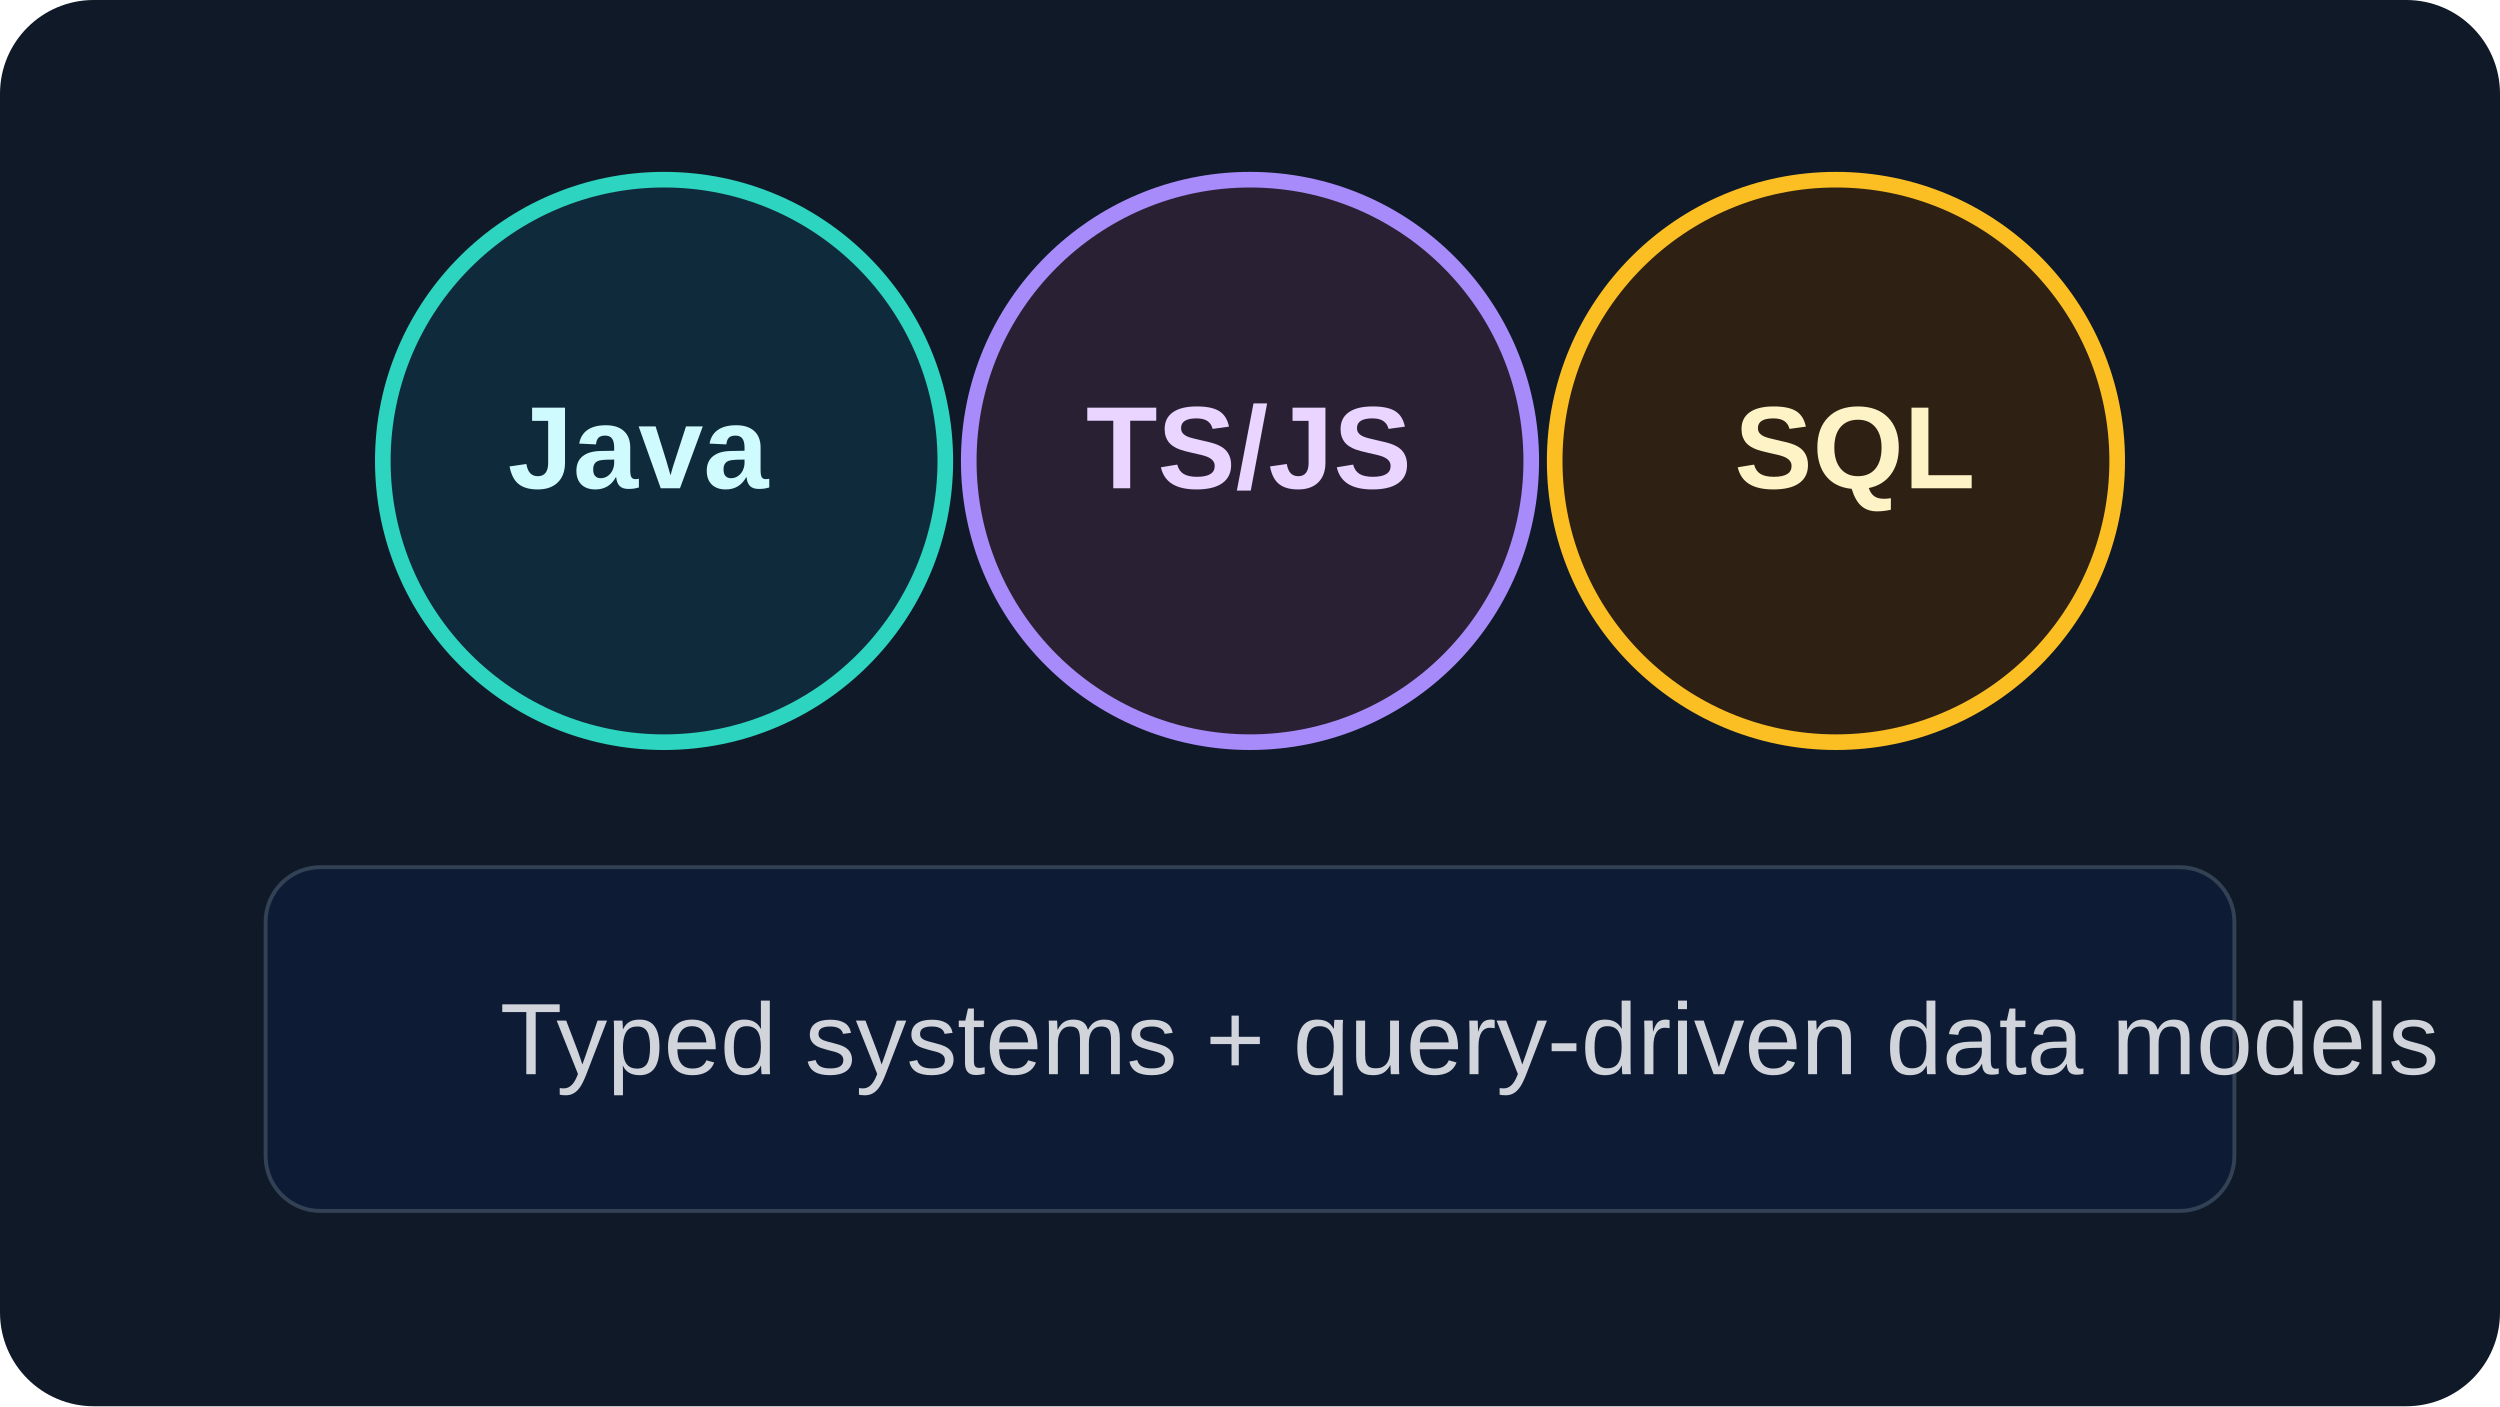
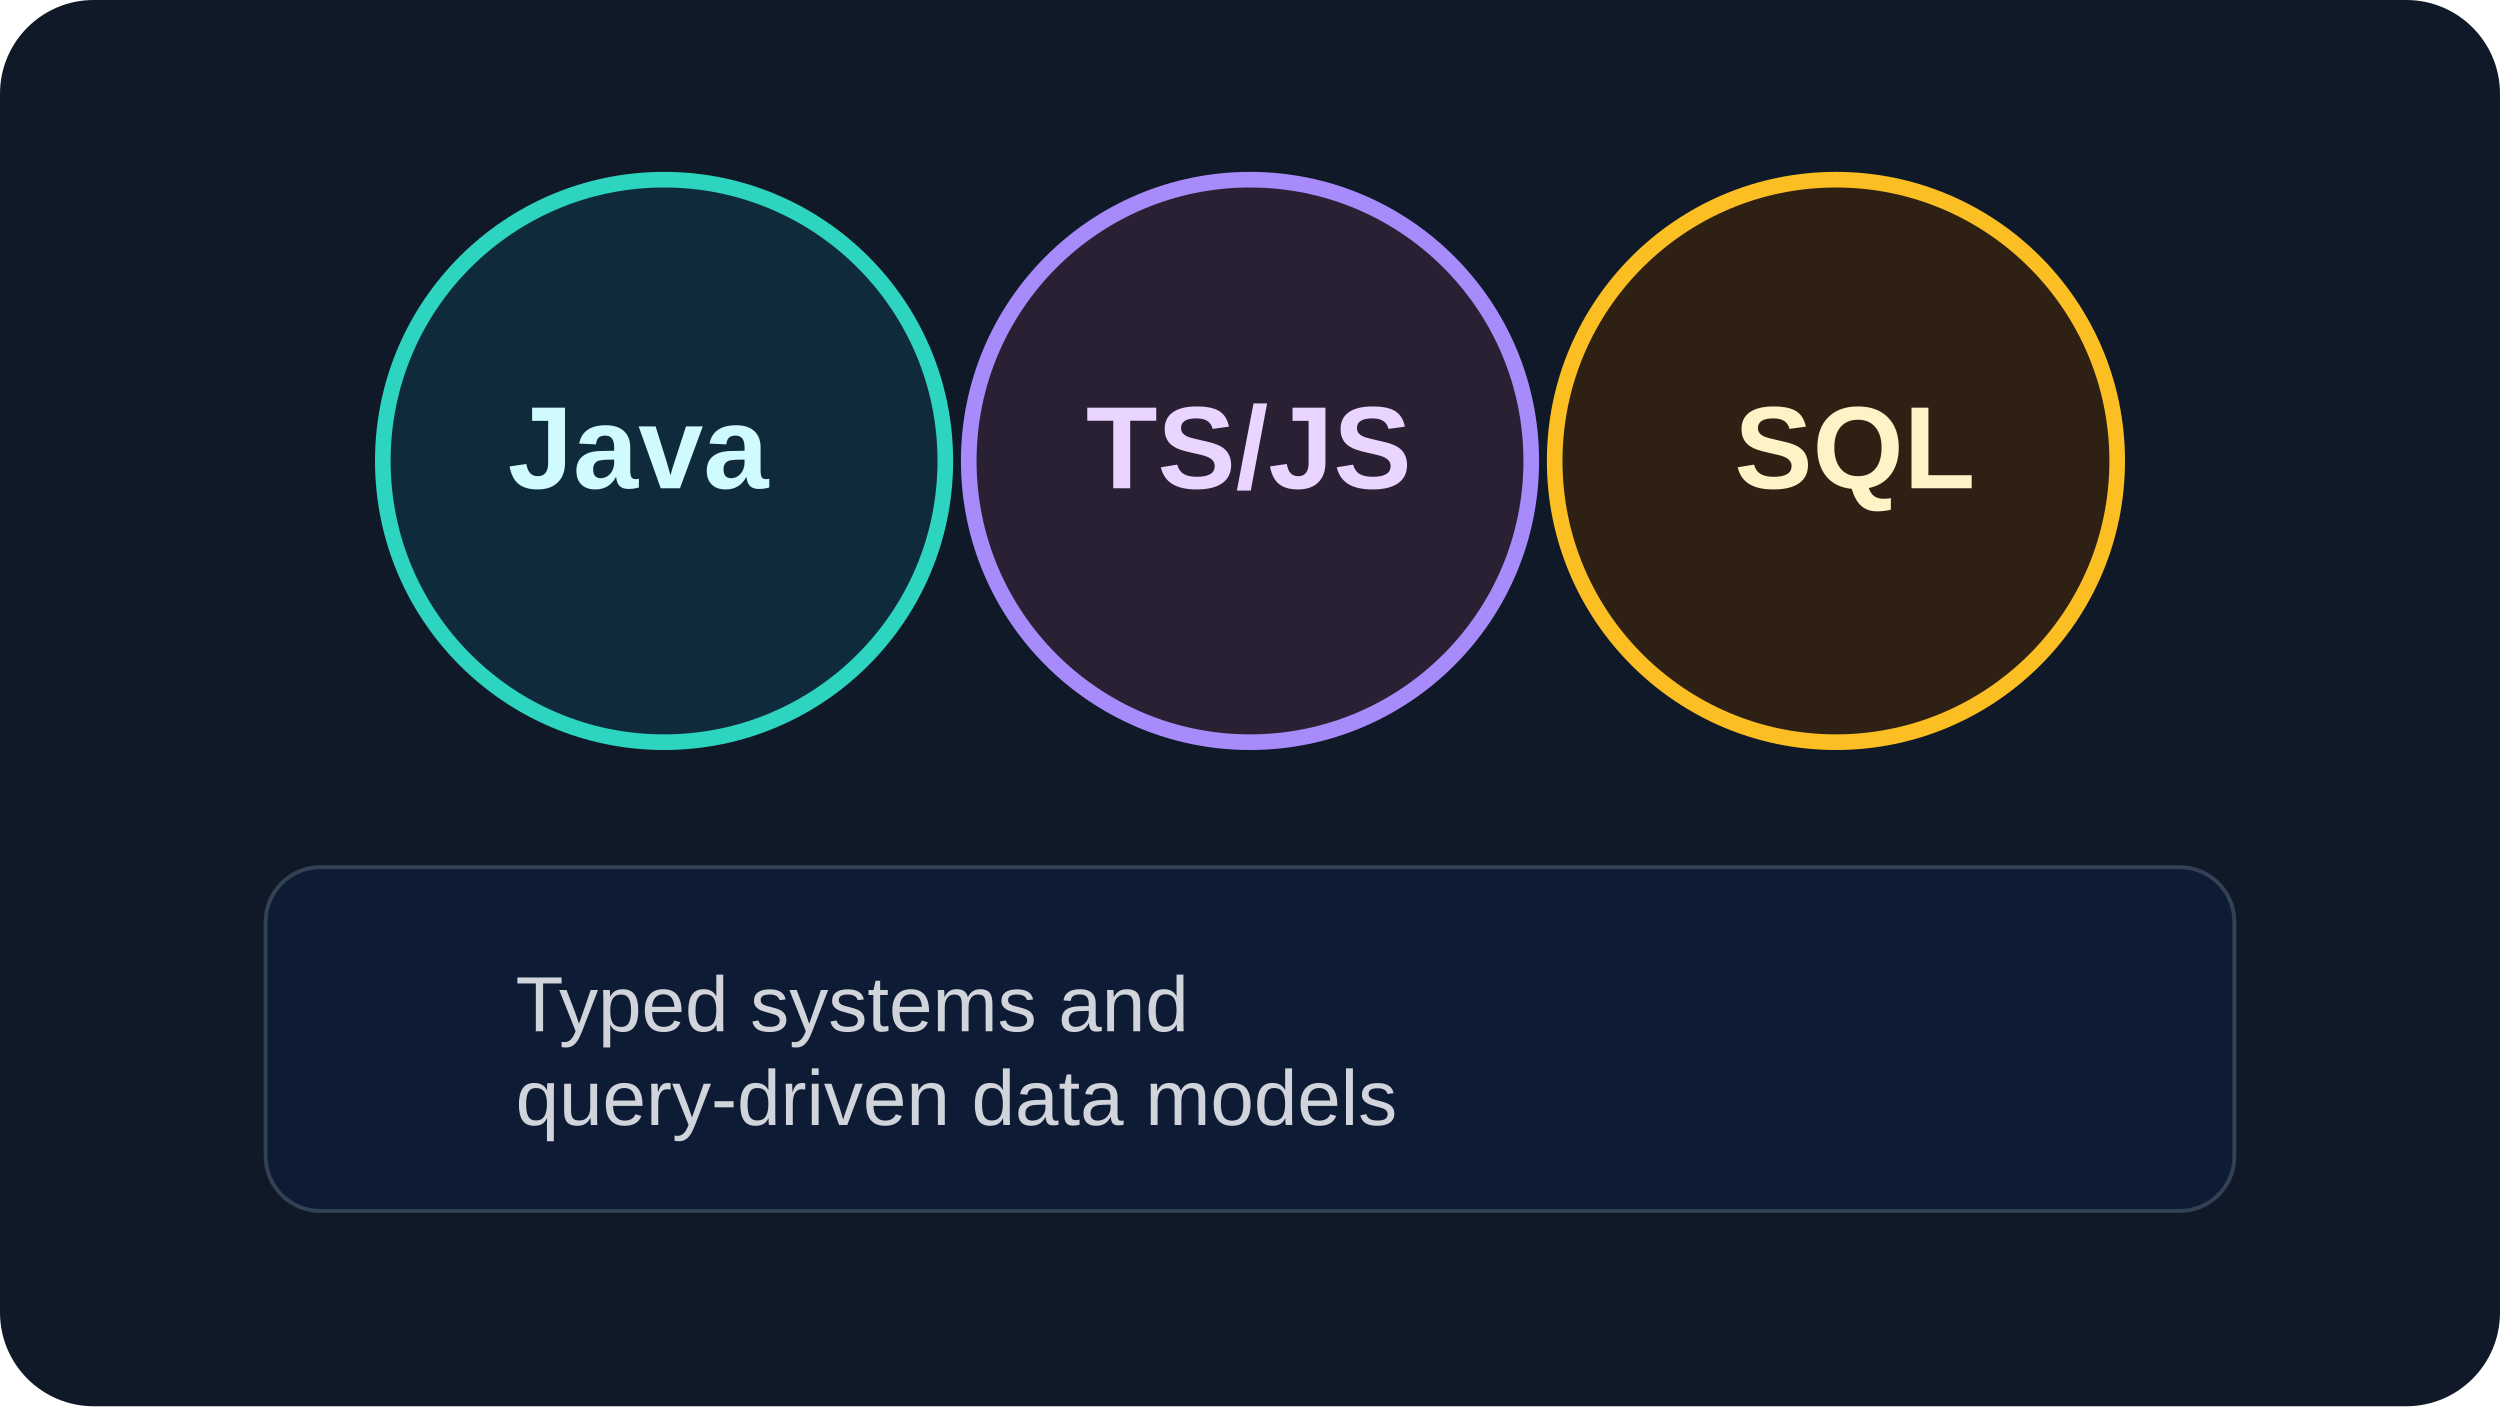
<svg xmlns="http://www.w3.org/2000/svg" width="640" height="360" viewBox="0 0 640 360" fill="none">
  <rect width="640" height="360" rx="24" fill="#101927" />
  <circle cx="170" cy="118" r="72" fill="#0F2A3A" stroke="#2DD4BF" stroke-width="4" />
  <circle cx="320" cy="118" r="72" fill="#2A2033" stroke="#A78BFA" stroke-width="4" />
  <circle cx="470" cy="118" r="72" fill="#2E2013" stroke="#FBBF24" stroke-width="4" />
  <rect x="68" y="222" width="504" height="88" rx="14" fill="#0D1B35" stroke="#334155" />
  <text x="130" y="125" fill="#CFFAFE" font-size="30" font-family="Arial" font-weight="bold">Java</text>
  <text x="278" y="125" fill="#E9D5FF" font-size="30" font-family="Arial" font-weight="bold">TS/JS</text>
  <text x="444" y="125" fill="#FEF3C7" font-size="30" font-family="Arial" font-weight="bold">SQL</text>
-   <text x="128" y="275" fill="#D1D5DB" font-size="26" font-family="Arial">Typed systems + query-driven data models</text>
+   <text x="132" y="264" fill="#D1D5DB" font-size="20" font-family="Arial">Typed systems and</text>
+   <text x="132" y="288" fill="#D1D5DB" font-size="20" font-family="Arial">query-driven data models</text>
</svg>
